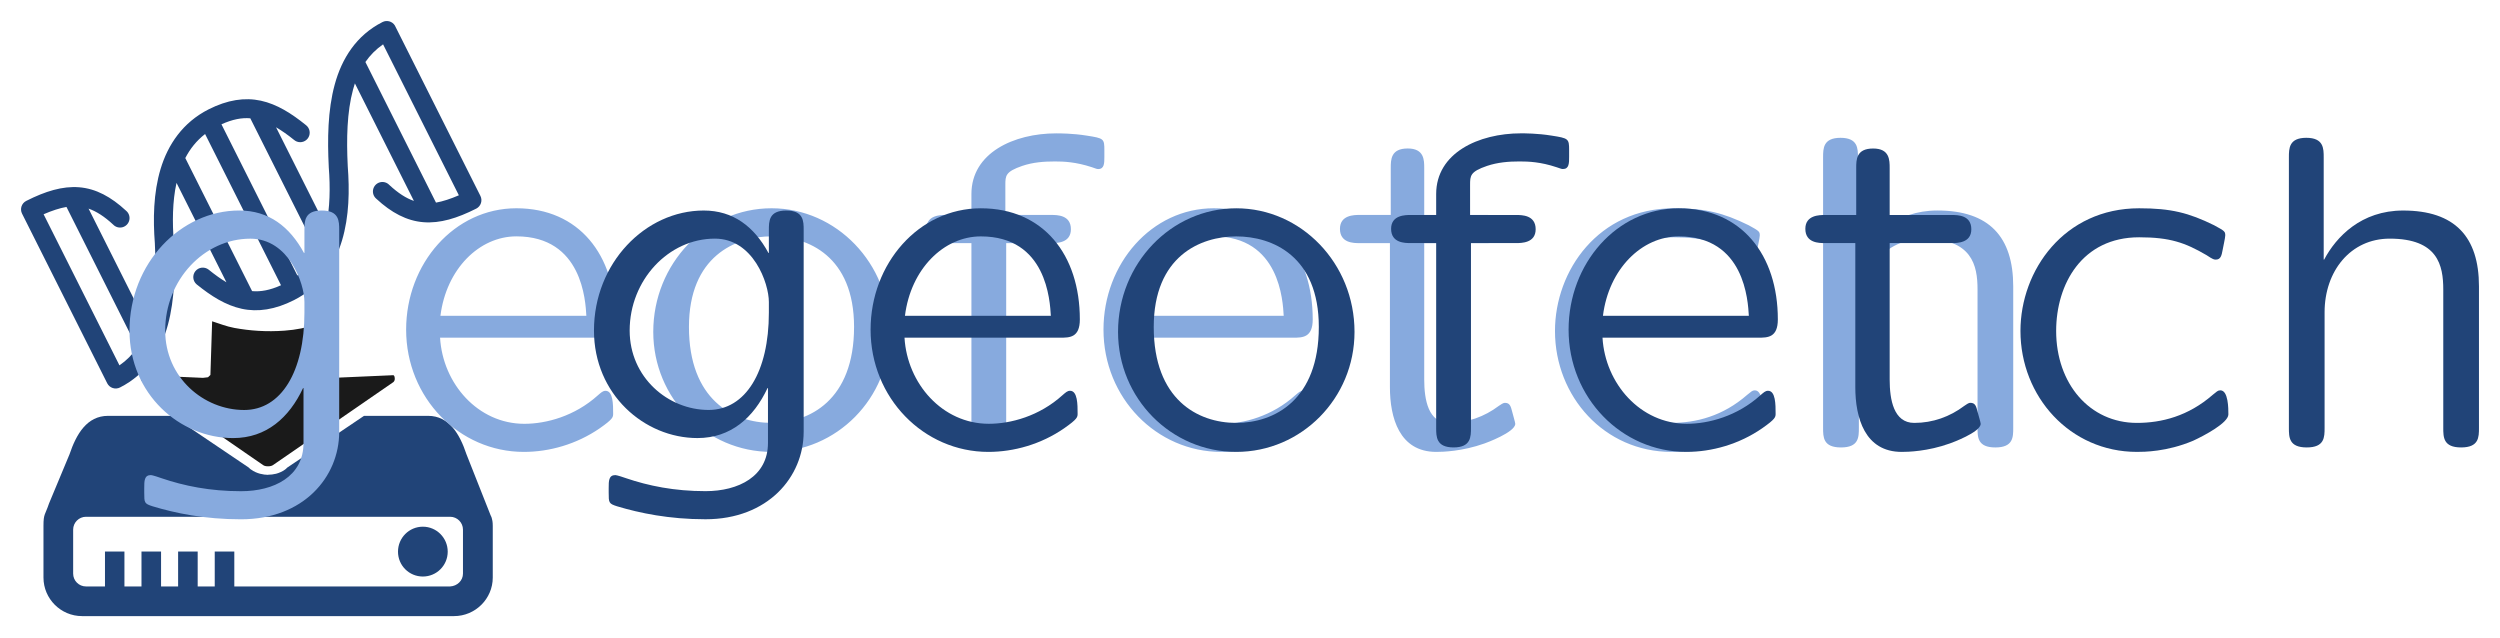
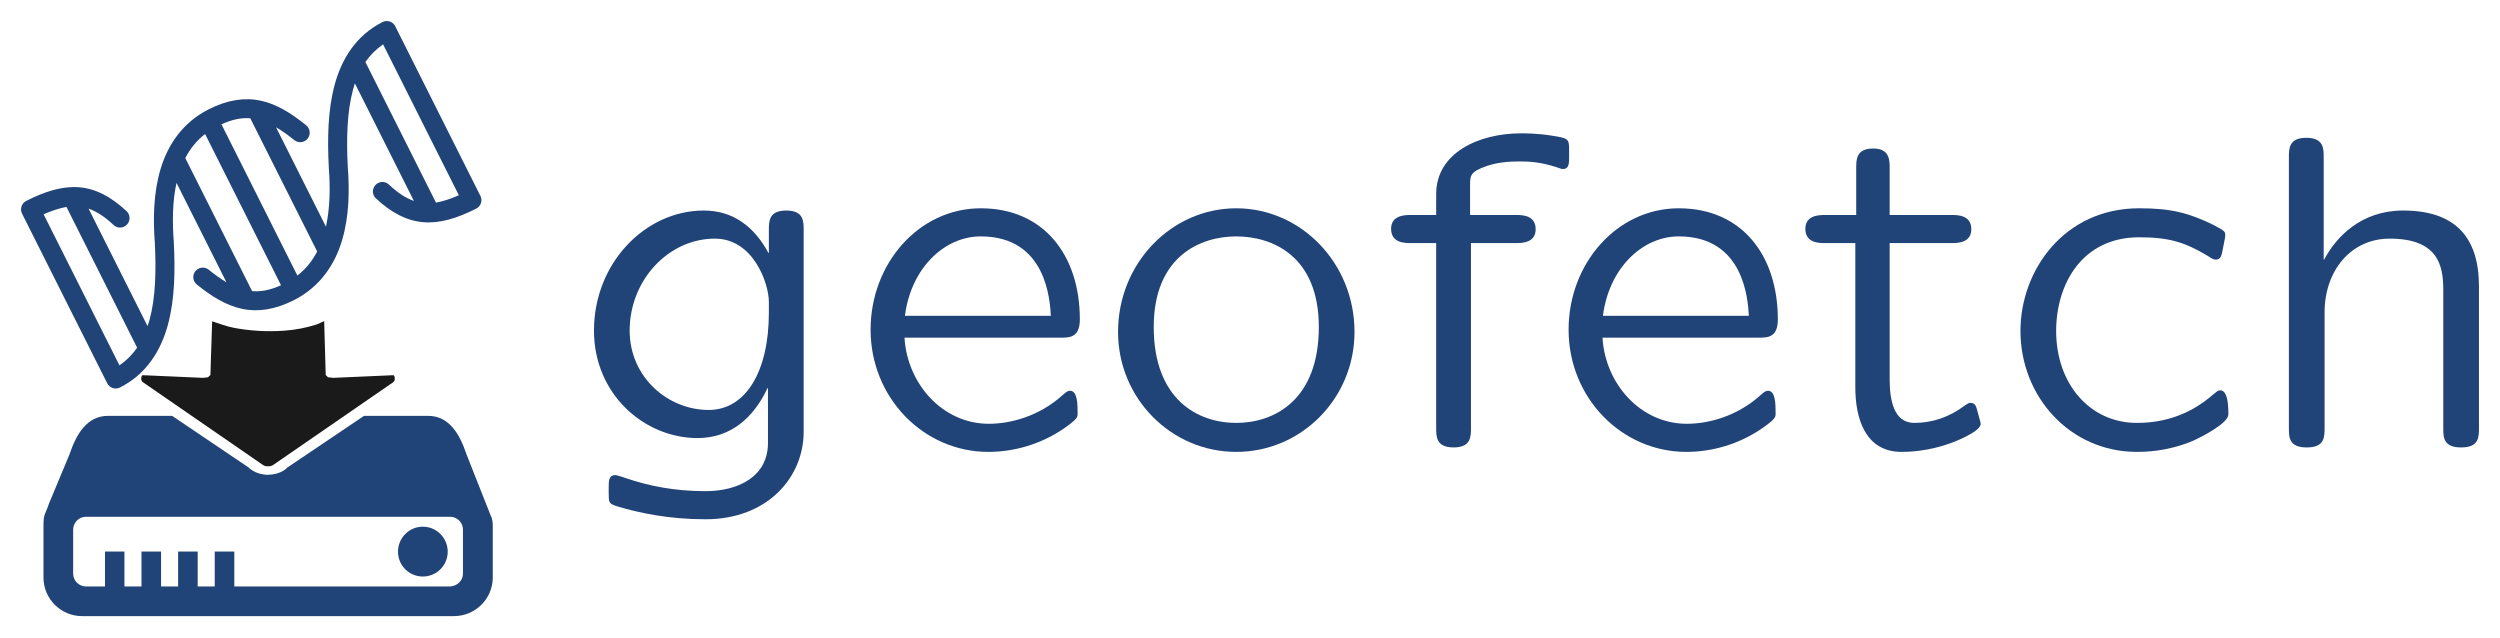
<svg xmlns="http://www.w3.org/2000/svg" width="118.916mm" height="30.306mm" viewBox="0 0 421.357 107.385" id="svg4818" version="1.1">
  <defs id="defs4820" />
  <g id="layer1" transform="translate(-442.4181,-347.241)">
    <path style="clip-rule:evenodd;fill:#214478;fill-rule:evenodd;fill-opacity:1" d="m 460.633,417.329 c -3.576,0 -5.358,3.099 -6.498,6.477 l -3.461,8.303 c -0.653,1.948 -0.931,1.686 -0.931,3.749 l 0,8.727 c 0,3.575 2.922,6.497 6.498,6.497 l 62.709,0 c 3.576,0 6.518,-2.922 6.518,-6.497 l 0,-8.727 c 0,-1.245 -0.357,-1.749 -0.357,-1.749 l -4.075,-10.303 c -1.13,-3.379 -2.902,-6.477 -6.477,-6.477 l -10.789,0 -12.955,8.732 -0.203,0.202 -0.182,0.142 c -0.446,0.311 -0.949,0.543 -1.498,0.688 l -0.019,0 c -0.414,0.104 -0.86,0.162 -1.316,0.162 l 0,0.02 c -0.425,0 -0.87,-0.068 -1.316,-0.182 l -0.019,0 c -0.549,-0.145 -1.062,-0.377 -1.498,-0.688 l -0.203,-0.142 -0.203,-0.203 -12.935,-8.732 -10.789,0 z m -3.725,17.011 61.373,0 c 1.192,0 2.166,0.974 2.166,2.166 l 0,7.412 c 0,1.192 -0.976,2.1 -2.166,2.166 l -36.374,0 0,-5.882 -3.299,0 0,5.882 -2.874,0 0,-5.882 -3.299,0 0,5.882 -2.874,0 0,-5.882 -3.299,0 0,5.882 -2.874,0 0,-5.882 -3.279,0 0,5.882 -3.198,0 c -1.192,0 -2.166,-0.964 -2.166,-2.166 l 0,-7.412 c 0,-1.192 0.974,-2.166 2.166,-2.166 z m 56.778,1.672 c -2.322,0 -4.19,1.889 -4.19,4.21 0,2.321 1.869,4.19 4.19,4.19 2.321,0 4.19,-1.879 4.19,-4.19 0,-2.311 -1.869,-4.21 -4.19,-4.21 z" id="path6174" />
    <path style="clip-rule:evenodd;fill:#1a1a1a;fill-rule:evenodd;fill-opacity:1" d="m 32.209,50.609 -0.291,9.045 -0.404,0.385 -0.852,0.102 L 20.562,59.695 c -0.228,-0.022 -0.294,0.319 -0.305,0.547 -0.022,0.228 0.077,0.442 0.244,0.607 l 20.303,13.998 c 0.197,0.145 0.488,0.203 0.83,0.203 0.342,0 0.631,-0.068 0.828,-0.203 L 62.766,60.85 c 0.166,-0.166 0.233,-0.35 0.223,-0.588 -0.01,-0.238 -0.055,-0.577 -0.283,-0.566 l -10.1,0.445 -0.871,-0.102 -0.385,-0.385 -0.258,-9.082 c -0.437,0.171 -0.808,0.422 -1.264,0.568 -1.679,0.541 -3.482,0.908 -5.414,1.047 -1.521,0.11 -2.989,0.115 -4.4,0.031 -1.411,-0.083 -2.765,-0.253 -4.061,-0.492 -1.377,-0.254 -2.503,-0.732 -3.744,-1.117 z" id="path4182" transform="translate(445.9614,350.7844)" />
    <g transform="matrix(0.3588664,0.7148052,-0.7148052,0.3588664,1183.31,-13.69954)" id="g6178" style="fill:#214478;fill-opacity:1">
      <path style="color:#000000;text-indent:0;text-transform:none;direction:ltr;block-progression:tb;baseline-shift:baseline;display:inline;overflow:visible;visibility:visible;fill:#214478;fill-opacity:1;stroke:none;marker:none;enable-background:accumulate" d="M 29.812,958.364 A 2,2 0 0 0 28,960.364 c 0.016,6.184 3.031,11.122 7.25,14.906 4.219,3.784 9.644,6.569 14.938,8.906 a 2,2 0 0 0 0.062,0.031 c 3.896,1.586 7.812,3.615 10.938,6.156 l -23.438,0 c 1.167,-0.756 2.51,-1.483 4.062,-2.187 a 2,2 0 0 0 -0.938,-3.844 2,2 0 0 0 -0.688,0.187 c -3.61,1.637 -6.69,3.486 -8.875,6.187 -2.185,2.702 -3.328,6.219 -3.312,10.656 0.022,6.132 2.811,11.025 6.688,14.687 3.859,3.646 8.776,6.196 13.5,8.125 0.021,0.01 0.041,0.022 0.062,0.031 5.111,2.26 10.161,4.912 13.812,8.187 0.349,0.313 0.679,0.646 1,0.969 l -27.719,0 c 1.245,-1.203 2.942,-2.228 5.344,-3.125 a 2,2 0 1 0 -1.375,-3.75 c -4.062,1.516 -7.048,3.61 -8.875,6.625 -1.827,3.015 -2.449,6.726 -2.438,11.25 a 2,2 0 0 0 2,2 l 40,0 a 2,2 0 0 0 2,-2.031 c -0.016,-6.184 -3.031,-11.122 -7.25,-14.906 -4.219,-3.784 -9.644,-6.569 -14.938,-8.906 a 2,2 0 0 0 -0.062,-0.031 c -3.896,-1.586 -7.812,-3.584 -10.938,-6.125 l 23.438,0 c -1.167,0.756 -2.51,1.452 -4.062,2.156 a 2.001,2.001 0 0 0 1.625,3.656 c 3.61,-1.637 6.69,-3.486 8.875,-6.187 2.185,-2.702 3.328,-6.219 3.312,-10.656 -0.022,-6.132 -2.811,-11.025 -6.688,-14.687 -3.859,-3.646 -8.776,-6.196 -13.5,-8.125 -0.021,-0.009 -0.041,-0.022 -0.062,-0.031 -5.111,-2.26 -10.161,-4.912 -13.812,-8.187 -0.347,-0.311 -0.681,-0.616 -1,-0.937 l 27.719,0 c -1.245,1.213 -2.942,2.228 -5.344,3.125 a 2,2 0 1 0 1.375,3.75 c 4.062,-1.517 7.048,-3.641 8.875,-6.656 1.827,-3.015 2.449,-6.726 2.438,-11.25 a 2,2 0 0 0 -2,-1.969 l -40,0 a 2,2 0 0 0 -0.188,0 z m 2.438,4 35.594,0 c -0.111,1.909 -0.36,3.598 -0.781,5 l -33.062,0 a 2,2 0 0 0 -0.094,0 c -0.834,-1.529 -1.402,-3.197 -1.656,-5 z m 1.375,31.999 31.375,0 a 2,2 0 0 0 0.031,0 c 1.294,1.773 2.216,3.745 2.656,6 l -35.656,0 c 0.104,-2.559 0.644,-4.442 1.594,-6 z m -1.312,10 35.656,0 c -0.106,2.568 -0.667,4.439 -1.625,6 l -31.344,0 a 2,2 0 0 0 -0.031,0 c -1.29,-1.768 -2.214,-3.754 -2.656,-6 z m 0.625,32.999 33.062,0 a 2,2 0 0 0 0.125,0 c 0.843,1.536 1.405,3.187 1.656,5 l -35.625,0 c 0.111,-1.928 0.355,-3.585 0.781,-5 z" visibility="visible" display="inline" overflow="visible" id="path6180" />
    </g>
-     <text xml:space="preserve" style="color:#000000;font-style:normal;font-variant:normal;font-weight:normal;font-stretch:normal;font-size:75.198px;line-height:0%;font-family:'Latin Modern Sans Quotation';-inkscape-font-specification:'Latin Modern Sans Quotation';text-indent:0;text-align:center;text-decoration:none;text-decoration-line:none;text-decoration-style:solid;text-decoration-color:#000000;letter-spacing:0px;word-spacing:0px;text-transform:none;direction:ltr;block-progression:tb;writing-mode:lr-tb;baseline-shift:baseline;text-anchor:middle;white-space:normal;clip-rule:nonzero;display:inline;overflow:visible;visibility:visible;opacity:1;isolation:auto;mix-blend-mode:normal;color-interpolation:sRGB;color-interpolation-filters:linearRGB;solid-color:#000000;solid-opacity:1;fill:#87aade;fill-opacity:1;fill-rule:nonzero;stroke:none;stroke-width:1px;stroke-linecap:butt;stroke-linejoin:miter;stroke-miterlimit:4;stroke-dasharray:none;stroke-dashoffset:0;stroke-opacity:1;marker:none;color-rendering:auto;image-rendering:auto;shape-rendering:auto;text-rendering:auto;enable-background:accumulate" x="703.109" y="422.654" id="text4184">
-       <tspan id="tspan4186" x="703.109" y="422.654" style="font-style:normal;font-variant:normal;font-weight:normal;font-stretch:normal;font-family:'Latin Modern Sans Quotation';-inkscape-font-specification:'Latin Modern Sans Quotation';fill:#87aade;fill-opacity:1">geofetch</tspan>
+     <text xml:space="preserve" style="color:#000000;font-style:normal;font-variant:normal;font-weight:normal;font-stretch:normal;line-height:0%;font-family:'Latin Modern Sans Quotation';-inkscape-font-specification:'Latin Modern Sans Quotation';text-indent:0;text-align:center;text-decoration:none;text-decoration-line:none;text-decoration-style:solid;text-decoration-color:#000000;letter-spacing:0px;word-spacing:0px;text-transform:none;writing-mode:lr-tb;direction:ltr;baseline-shift:baseline;text-anchor:middle;white-space:normal;clip-rule:nonzero;display:inline;overflow:visible;visibility:visible;opacity:1;isolation:auto;mix-blend-mode:normal;color-interpolation:sRGB;color-interpolation-filters:linearRGB;solid-color:#000000;solid-opacity:1;fill:#87aade;fill-opacity:1;fill-rule:nonzero;stroke:none;stroke-width:1px;stroke-linecap:butt;stroke-linejoin:miter;stroke-miterlimit:4;stroke-dasharray:none;stroke-dashoffset:0;stroke-opacity:1;marker:none;color-rendering:auto;image-rendering:auto;shape-rendering:auto;text-rendering:auto;enable-background:accumulate" x="703.109" y="310.154" id="text4184">
+       <tspan id="tspan4186" x="703.109" y="310.154" style="font-style:normal;font-variant:normal;font-weight:normal;font-stretch:normal;font-size:75.198px;line-height:0;font-family:'Latin Modern Sans Quotation';-inkscape-font-specification:'Latin Modern Sans Quotation';fill:#87aade;fill-opacity:1">geofetch</tspan>
    </text>
-     <g style="font-size:75.198px;font-style:normal;font-variant:normal;font-weight:normal;font-stretch:normal;text-indent:0;text-align:center;text-decoration:none;line-height:0%;letter-spacing:0px;word-spacing:0px;text-transform:none;direction:ltr;block-progression:tb;writing-mode:lr-tb;text-anchor:middle;baseline-shift:baseline;color:#000000;fill:#214478;fill-opacity:1;fill-rule:nonzero;stroke:none;stroke-width:1px;marker:none;visibility:visible;display:inline;overflow:visible;enable-background:accumulate;font-family:Latin Modern Sans Quotation;-inkscape-font-specification:Latin Modern Sans Quotation" id="text4188">
-       <path d="m 577.87,420.022 0,-33.99 c 0,-1.504 0,-3.309 -2.933,-3.309 -2.933,0 -2.933,1.805 -2.933,3.309 l 0,3.835 -0.075,0 c -2.406,-4.437 -5.941,-7.144 -10.904,-7.144 -9.851,0 -18.499,8.873 -18.499,20.228 0,10.753 8.497,18.123 17.446,18.123 5.64,0 9.475,-3.459 11.806,-8.422 l 0.075,0 0,9.249 c 0,5.64 -4.963,8.121 -10.528,8.121 -5.264,0 -9.625,-0.902 -13.385,-2.181 -1.504,-0.526 -1.805,-0.526 -1.805,-0.526 -1.128,0 -1.128,0.978 -1.128,2.181 l 0,0.752 c 0,1.73 10e-6,1.88 1.429,2.331 3.76,1.128 8.723,2.181 14.889,2.181 10.528,0 16.544,-7.144 16.544,-14.739 m -5.865,-20.078 c 0,9.926 -3.91,16.393 -10.152,16.393 -6.843,0 -13.31,-5.489 -13.31,-13.385 0,-8.497 6.542,-15.491 14.363,-15.491 6.467,0 9.099,7.52 9.099,10.678 l 0,1.805" style="fill:#214478;marker:none;font-family:Latin Modern Sans Quotation;-inkscape-font-specification:Latin Modern Sans Quotation" id="path2995" />
-       <path d="m 624.417,401.072 c 0,-10.829 -6.091,-18.724 -16.694,-18.724 -10.453,0 -18.574,9.325 -18.574,20.454 0,11.505 8.949,20.604 19.852,20.604 4.286,0 8.873,-1.278 12.784,-3.986 2.256,-1.579 2.256,-1.88 2.256,-2.482 0,-1.504 0,-3.835 -1.278,-3.835 -0.451,0 -0.752,0.301 -1.278,0.752 -3.91,3.534 -8.723,4.813 -12.408,4.813 -7.821,0 -13.761,-6.768 -14.212,-14.513 l 26.244,0 c 1.579,0 3.309,0 3.309,-3.083 m -4.888,-0.602 -24.59,0 c 0.978,-7.896 6.542,-13.385 12.784,-13.385 11.129,0 11.656,10.904 11.806,13.385" style="fill:#214478;marker:none;font-family:Latin Modern Sans Quotation;-inkscape-font-specification:Latin Modern Sans Quotation" id="path2997" />
-       <path d="m 670.712,403.178 c 0,-11.581 -9.024,-20.83 -19.928,-20.83 -10.979,0 -19.928,9.325 -19.928,20.83 0,11.205 8.949,20.228 19.928,20.228 10.979,0 19.928,-9.024 19.928,-20.228 m -6.016,-0.827 c 0,12.332 -7.52,16.168 -13.912,16.168 -6.542,0 -13.912,-3.986 -13.912,-16.168 0,-11.881 7.821,-15.265 13.912,-15.265 6.091,0 13.912,3.309 13.912,15.265" style="fill:#214478;marker:none;font-family:Latin Modern Sans Quotation;-inkscape-font-specification:Latin Modern Sans Quotation" id="path2999" />
-       <path d="m 706.883,373.625 0,-1.053 c 0,-1.955 -0.075,-2.03 -3.008,-2.482 -2.331,-0.376 -4.512,-0.376 -5.113,-0.376 -7.144,0 -14.288,3.309 -14.288,10.227 l 0,3.534 -4.286,0 c -0.902,0 -3.309,10e-6 -3.309,2.331 0,2.406 2.331,2.406 3.309,2.406 l 4.286,0 0,31.132 c 0,1.504 0,3.309 2.933,3.309 2.933,0 2.933,-1.805 2.933,-3.309 l 0,-31.132 7.595,0 c 0.902,0 3.309,0 3.309,-2.331 0,-2.406 -2.331,-2.406 -3.309,-2.406 l -7.745,0 0,-5.038 c 0,-1.579 0,-2.256 2.858,-3.234 1.805,-0.602 3.61,-0.752 5.489,-0.752 1.504,0 3.534,0.075 6.241,0.978 0.677,0.226 0.827,0.301 1.053,0.301 1.053,0 1.053,-0.978 1.053,-2.106" style="fill:#214478;marker:none;font-family:Latin Modern Sans Quotation;-inkscape-font-specification:Latin Modern Sans Quotation" id="path3001" />
-       <path d="m 742.061,401.072 c 0,-10.829 -6.091,-18.724 -16.694,-18.724 -10.453,0 -18.574,9.325 -18.574,20.454 0,11.505 8.949,20.604 19.852,20.604 4.286,0 8.873,-1.278 12.784,-3.986 2.256,-1.579 2.256,-1.88 2.256,-2.482 0,-1.504 0,-3.835 -1.278,-3.835 -0.451,0 -0.752,0.301 -1.278,0.752 -3.91,3.534 -8.723,4.813 -12.408,4.813 -7.821,0 -13.761,-6.768 -14.212,-14.513 l 26.244,0 c 1.579,0 3.309,0 3.309,-3.083 m -4.888,-0.602 -24.59,0 c 0.978,-7.896 6.542,-13.385 12.784,-13.385 11.129,0 11.656,10.904 11.806,13.385" style="fill:#214478;marker:none;font-family:Latin Modern Sans Quotation;-inkscape-font-specification:Latin Modern Sans Quotation" id="path3003" />
-       <path d="m 776.25,418.669 c 0,-0.226 -0.376,-1.429 -0.526,-2.03 -0.226,-0.902 -0.376,-1.504 -1.203,-1.504 -0.376,0 -0.677,0.301 -1.053,0.526 -2.406,1.805 -5.264,2.858 -8.422,2.858 -3.459,0 -4.136,-3.91 -4.136,-7.294 l 0,-23.011 10.453,0 c 0.902,0 3.309,0 3.309,-2.331 0,-2.406 -2.331,-2.406 -3.309,-2.406 l -10.453,0 0,-7.896 c 0,-1.354 0,-3.309 -2.782,-3.309 -2.858,0 -2.858,1.88 -2.858,3.309 l 0,7.896 -5.264,0 c -0.902,0 -3.309,10e-6 -3.309,2.331 0,2.406 2.331,2.406 3.309,2.406 l 5.113,0 0,24.289 c 0,5.113 1.579,10.904 7.821,10.904 1.053,0 4.362,-0.075 8.121,-1.429 0.226,-0.075 5.189,-1.88 5.189,-3.309" style="fill:#214478;marker:none;font-family:Latin Modern Sans Quotation;-inkscape-font-specification:Latin Modern Sans Quotation" id="path3005" />
-       <path d="m 817.997,417.09 c 0,-0.978 0,-4.061 -1.354,-4.061 -0.451,0 -0.602,0.226 -1.278,0.752 -4.136,3.61 -8.648,4.737 -12.784,4.737 -7.971,0 -13.611,-6.617 -13.611,-15.491 0,-7.896 4.362,-15.792 13.987,-15.792 5.189,0 7.745,0.902 11.355,3.008 1.128,0.752 1.278,0.752 1.579,0.752 0.827,0 0.978,-0.752 1.128,-1.579 0.075,-0.451 0.451,-2.106 0.451,-2.482 0,-0.677 -0.075,-0.752 -1.88,-1.73 -4.286,-2.106 -7.294,-2.858 -12.633,-2.858 -12.633,0 -20.003,10.453 -20.003,20.68 0,11.054 8.347,20.379 19.627,20.379 1.128,0 5.038,0 9.475,-1.88 1.805,-0.827 5.941,-3.008 5.941,-4.437" style="fill:#214478;marker:none;font-family:Latin Modern Sans Quotation;-inkscape-font-specification:Latin Modern Sans Quotation" id="path3007" />
-       <path d="m 860.232,419.346 0,-23.838 c 0,-8.347 -4.061,-12.784 -12.784,-12.784 -7.069,0 -11.28,4.437 -13.31,8.272 l -0.075,0 0,-17.22 c 0,-1.504 0,-3.309 -2.933,-3.309 -2.933,0 -2.933,1.805 -2.933,3.309 l 0,45.57 c 0,1.579 0,3.309 3.008,3.309 3.008,0 3.008,-1.73 3.008,-3.309 l 0,-19.476 c 0,-6.918 4.362,-12.408 10.979,-12.408 8.121,0 9.024,4.512 9.024,8.573 l 0,23.311 c 0,1.579 0,3.309 3.008,3.309 3.008,0 3.008,-1.73 3.008,-3.309" style="fill:#214478;marker:none;font-family:Latin Modern Sans Quotation;-inkscape-font-specification:Latin Modern Sans Quotation" id="path3009" />
+     <g style="color:#000000;font-style:normal;font-variant:normal;font-weight:normal;font-stretch:normal;font-size:75.198px;line-height:0%;font-family:'Latin Modern Sans Quotation';-inkscape-font-specification:'Latin Modern Sans Quotation';text-indent:0;text-align:center;text-decoration:none;text-decoration-line:none;letter-spacing:0px;word-spacing:0px;text-transform:none;writing-mode:lr-tb;direction:ltr;baseline-shift:baseline;text-anchor:middle;display:inline;overflow:visible;visibility:visible;fill:#214478;fill-opacity:1;fill-rule:nonzero;stroke:none;stroke-width:1px;marker:none;enable-background:accumulate" id="text4188">
+       <path d="M 577.87,420.022 V 386.033 c 0,-1.504 0,-3.309 -2.933,-3.309 -2.933,0 -2.933,1.805 -2.933,3.309 v 3.835 h -0.075 c -2.406,-4.437 -5.941,-7.144 -10.904,-7.144 -9.851,0 -18.499,8.873 -18.499,20.228 0,10.753 8.497,18.123 17.446,18.123 5.64,0 9.475,-3.459 11.806,-8.422 h 0.075 v 9.249 c 0,5.64 -4.963,8.121 -10.528,8.121 -5.264,0 -9.625,-0.902 -13.385,-2.181 -1.504,-0.526 -1.805,-0.526 -1.805,-0.526 -1.128,0 -1.128,0.978 -1.128,2.181 v 0.752 c 0,1.73 10e-6,1.88 1.429,2.331 3.76,1.128 8.723,2.181 14.889,2.181 10.528,0 16.544,-7.144 16.544,-14.739 m -5.865,-20.078 c 0,9.926 -3.91,16.393 -10.152,16.393 -6.843,0 -13.31,-5.489 -13.31,-13.385 0,-8.497 6.542,-15.491 14.363,-15.491 6.467,0 9.099,7.52 9.099,10.678 v 1.805" style="font-family:'Latin Modern Sans Quotation';-inkscape-font-specification:'Latin Modern Sans Quotation';fill:#214478;marker:none" id="path2995" />
+       <path d="m 624.417,401.072 c 0,-10.829 -6.091,-18.724 -16.694,-18.724 -10.453,0 -18.574,9.325 -18.574,20.454 0,11.505 8.949,20.604 19.852,20.604 4.286,0 8.873,-1.278 12.784,-3.986 2.256,-1.579 2.256,-1.88 2.256,-2.482 0,-1.504 0,-3.835 -1.278,-3.835 -0.451,0 -0.752,0.301 -1.278,0.752 -3.91,3.534 -8.723,4.813 -12.408,4.813 -7.821,0 -13.761,-6.768 -14.212,-14.513 h 26.244 c 1.579,0 3.309,0 3.309,-3.083 m -4.888,-0.602 h -24.59 c 0.978,-7.896 6.542,-13.385 12.784,-13.385 11.129,0 11.656,10.904 11.806,13.385" style="font-family:'Latin Modern Sans Quotation';-inkscape-font-specification:'Latin Modern Sans Quotation';fill:#214478;marker:none" id="path2997" />
+       <path d="m 670.712,403.178 c 0,-11.581 -9.024,-20.83 -19.928,-20.83 -10.979,0 -19.928,9.325 -19.928,20.83 0,11.205 8.949,20.228 19.928,20.228 10.979,0 19.928,-9.024 19.928,-20.228 m -6.016,-0.827 c 0,12.332 -7.52,16.168 -13.912,16.168 -6.542,0 -13.912,-3.986 -13.912,-16.168 0,-11.881 7.821,-15.265 13.912,-15.265 6.091,0 13.912,3.309 13.912,15.265" style="font-family:'Latin Modern Sans Quotation';-inkscape-font-specification:'Latin Modern Sans Quotation';fill:#214478;marker:none" id="path2999" />
+       <path d="m 706.883,373.625 v -1.053 c 0,-1.955 -0.075,-2.03 -3.008,-2.482 -2.331,-0.376 -4.512,-0.376 -5.113,-0.376 -7.144,0 -14.288,3.309 -14.288,10.227 v 3.534 h -4.286 c -0.902,0 -3.309,10e-6 -3.309,2.331 0,2.406 2.331,2.406 3.309,2.406 h 4.286 v 31.132 c 0,1.504 0,3.309 2.933,3.309 2.933,0 2.933,-1.805 2.933,-3.309 v -31.132 h 7.595 c 0.902,0 3.309,0 3.309,-2.331 0,-2.406 -2.331,-2.406 -3.309,-2.406 h -7.745 v -5.038 c 0,-1.579 0,-2.256 2.858,-3.234 1.805,-0.602 3.61,-0.752 5.489,-0.752 1.504,0 3.534,0.075 6.241,0.978 0.677,0.226 0.827,0.301 1.053,0.301 1.053,0 1.053,-0.978 1.053,-2.106" style="font-family:'Latin Modern Sans Quotation';-inkscape-font-specification:'Latin Modern Sans Quotation';fill:#214478;marker:none" id="path3001" />
+       <path d="m 742.061,401.072 c 0,-10.829 -6.091,-18.724 -16.694,-18.724 -10.453,0 -18.574,9.325 -18.574,20.454 0,11.505 8.949,20.604 19.852,20.604 4.286,0 8.873,-1.278 12.784,-3.986 2.256,-1.579 2.256,-1.88 2.256,-2.482 0,-1.504 0,-3.835 -1.278,-3.835 -0.451,0 -0.752,0.301 -1.278,0.752 -3.91,3.534 -8.723,4.813 -12.408,4.813 -7.821,0 -13.761,-6.768 -14.212,-14.513 h 26.244 c 1.579,0 3.309,0 3.309,-3.083 m -4.888,-0.602 h -24.59 c 0.978,-7.896 6.542,-13.385 12.784,-13.385 11.129,0 11.656,10.904 11.806,13.385" style="font-family:'Latin Modern Sans Quotation';-inkscape-font-specification:'Latin Modern Sans Quotation';fill:#214478;marker:none" id="path3003" />
+       <path d="m 776.25,418.669 c 0,-0.226 -0.376,-1.429 -0.526,-2.03 -0.226,-0.902 -0.376,-1.504 -1.203,-1.504 -0.376,0 -0.677,0.301 -1.053,0.526 -2.406,1.805 -5.264,2.858 -8.422,2.858 -3.459,0 -4.136,-3.91 -4.136,-7.294 v -23.011 h 10.453 c 0.902,0 3.309,0 3.309,-2.331 0,-2.406 -2.331,-2.406 -3.309,-2.406 h -10.453 v -7.896 c 0,-1.354 0,-3.309 -2.782,-3.309 -2.858,0 -2.858,1.88 -2.858,3.309 v 7.896 h -5.264 c -0.902,0 -3.309,10e-6 -3.309,2.331 0,2.406 2.331,2.406 3.309,2.406 h 5.113 v 24.289 c 0,5.113 1.579,10.904 7.821,10.904 1.053,0 4.362,-0.075 8.121,-1.429 0.226,-0.075 5.189,-1.88 5.189,-3.309" style="font-family:'Latin Modern Sans Quotation';-inkscape-font-specification:'Latin Modern Sans Quotation';fill:#214478;marker:none" id="path3005" />
+       <path d="m 817.997,417.09 c 0,-0.978 0,-4.061 -1.354,-4.061 -0.451,0 -0.602,0.226 -1.278,0.752 -4.136,3.61 -8.648,4.737 -12.784,4.737 -7.971,0 -13.611,-6.617 -13.611,-15.491 0,-7.896 4.362,-15.792 13.987,-15.792 5.189,0 7.745,0.902 11.355,3.008 1.128,0.752 1.278,0.752 1.579,0.752 0.827,0 0.978,-0.752 1.128,-1.579 0.075,-0.451 0.451,-2.106 0.451,-2.482 0,-0.677 -0.075,-0.752 -1.88,-1.73 -4.286,-2.106 -7.294,-2.858 -12.633,-2.858 -12.633,0 -20.003,10.453 -20.003,20.68 0,11.054 8.347,20.379 19.627,20.379 1.128,0 5.038,0 9.475,-1.88 1.805,-0.827 5.941,-3.008 5.941,-4.437" style="font-family:'Latin Modern Sans Quotation';-inkscape-font-specification:'Latin Modern Sans Quotation';fill:#214478;marker:none" id="path3007" />
+       <path d="m 860.232,419.346 v -23.838 c 0,-8.347 -4.061,-12.784 -12.784,-12.784 -7.069,0 -11.28,4.437 -13.31,8.272 h -0.075 v -17.22 c 0,-1.504 0,-3.309 -2.933,-3.309 -2.933,0 -2.933,1.805 -2.933,3.309 v 45.57 c 0,1.579 0,3.309 3.008,3.309 3.008,0 3.008,-1.73 3.008,-3.309 v -19.476 c 0,-6.918 4.362,-12.408 10.979,-12.408 8.121,0 9.024,4.512 9.024,8.573 v 23.311 c 0,1.579 0,3.309 3.008,3.309 3.008,0 3.008,-1.73 3.008,-3.309" style="font-family:'Latin Modern Sans Quotation';-inkscape-font-specification:'Latin Modern Sans Quotation';fill:#214478;marker:none" id="path3009" />
    </g>
  </g>
</svg>
